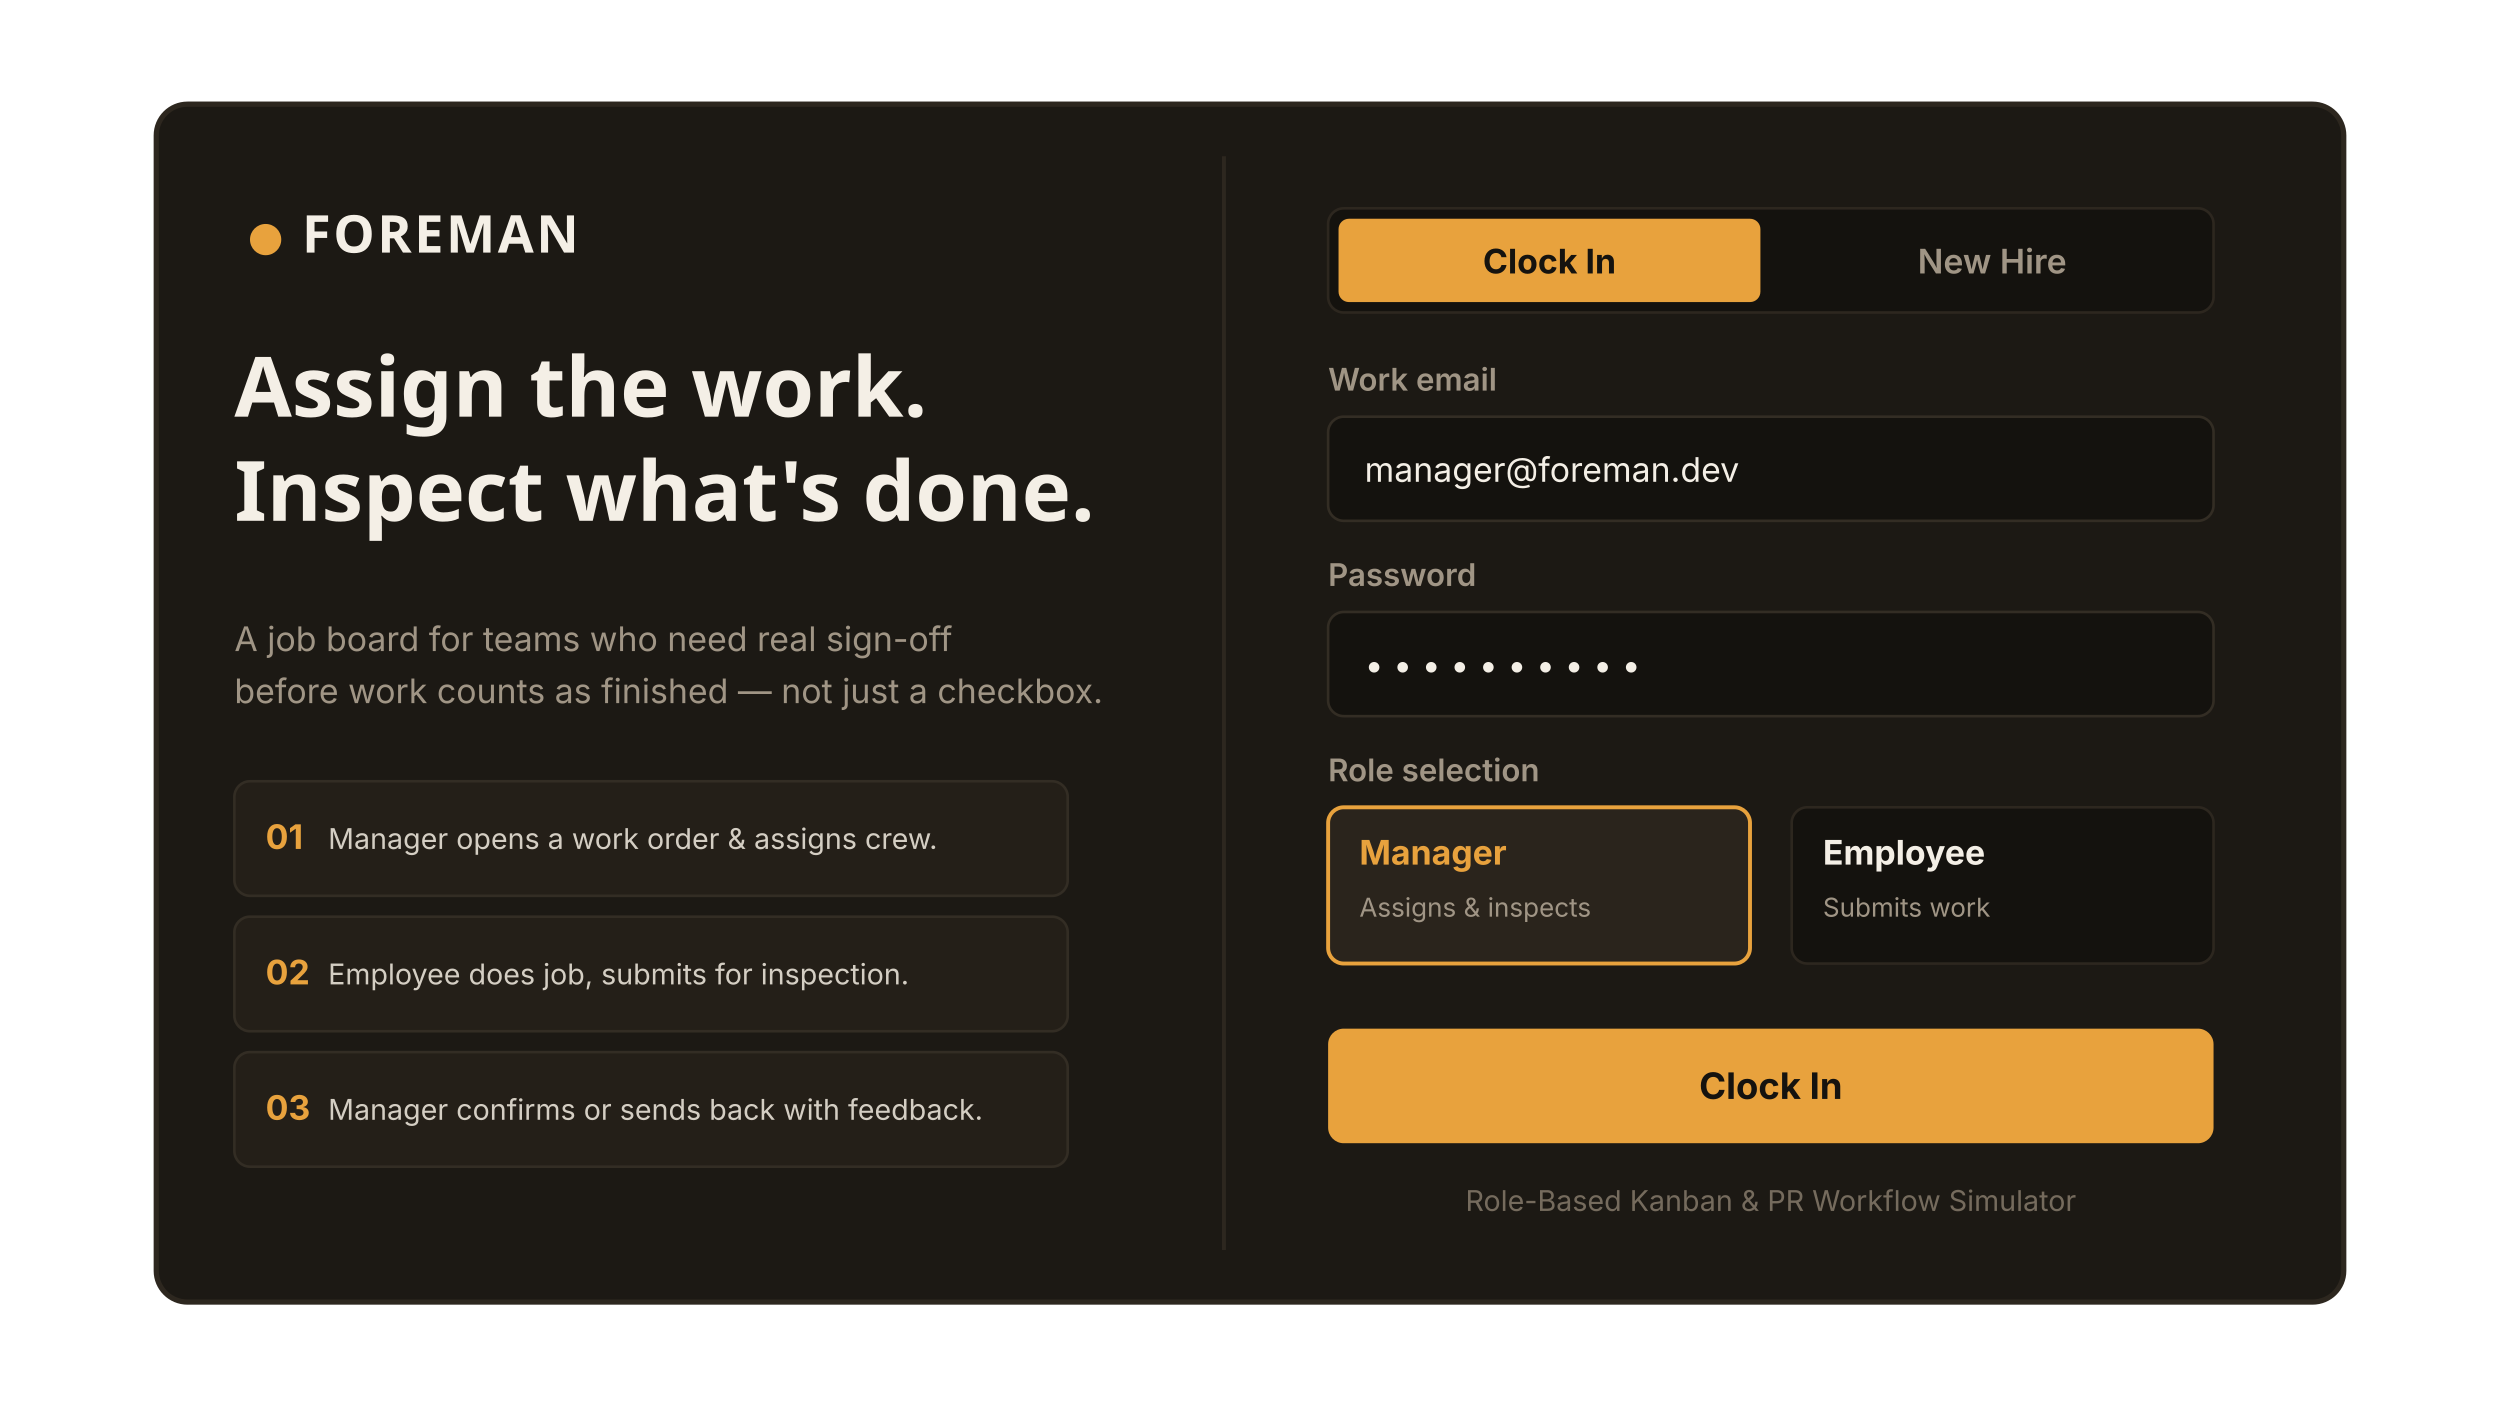
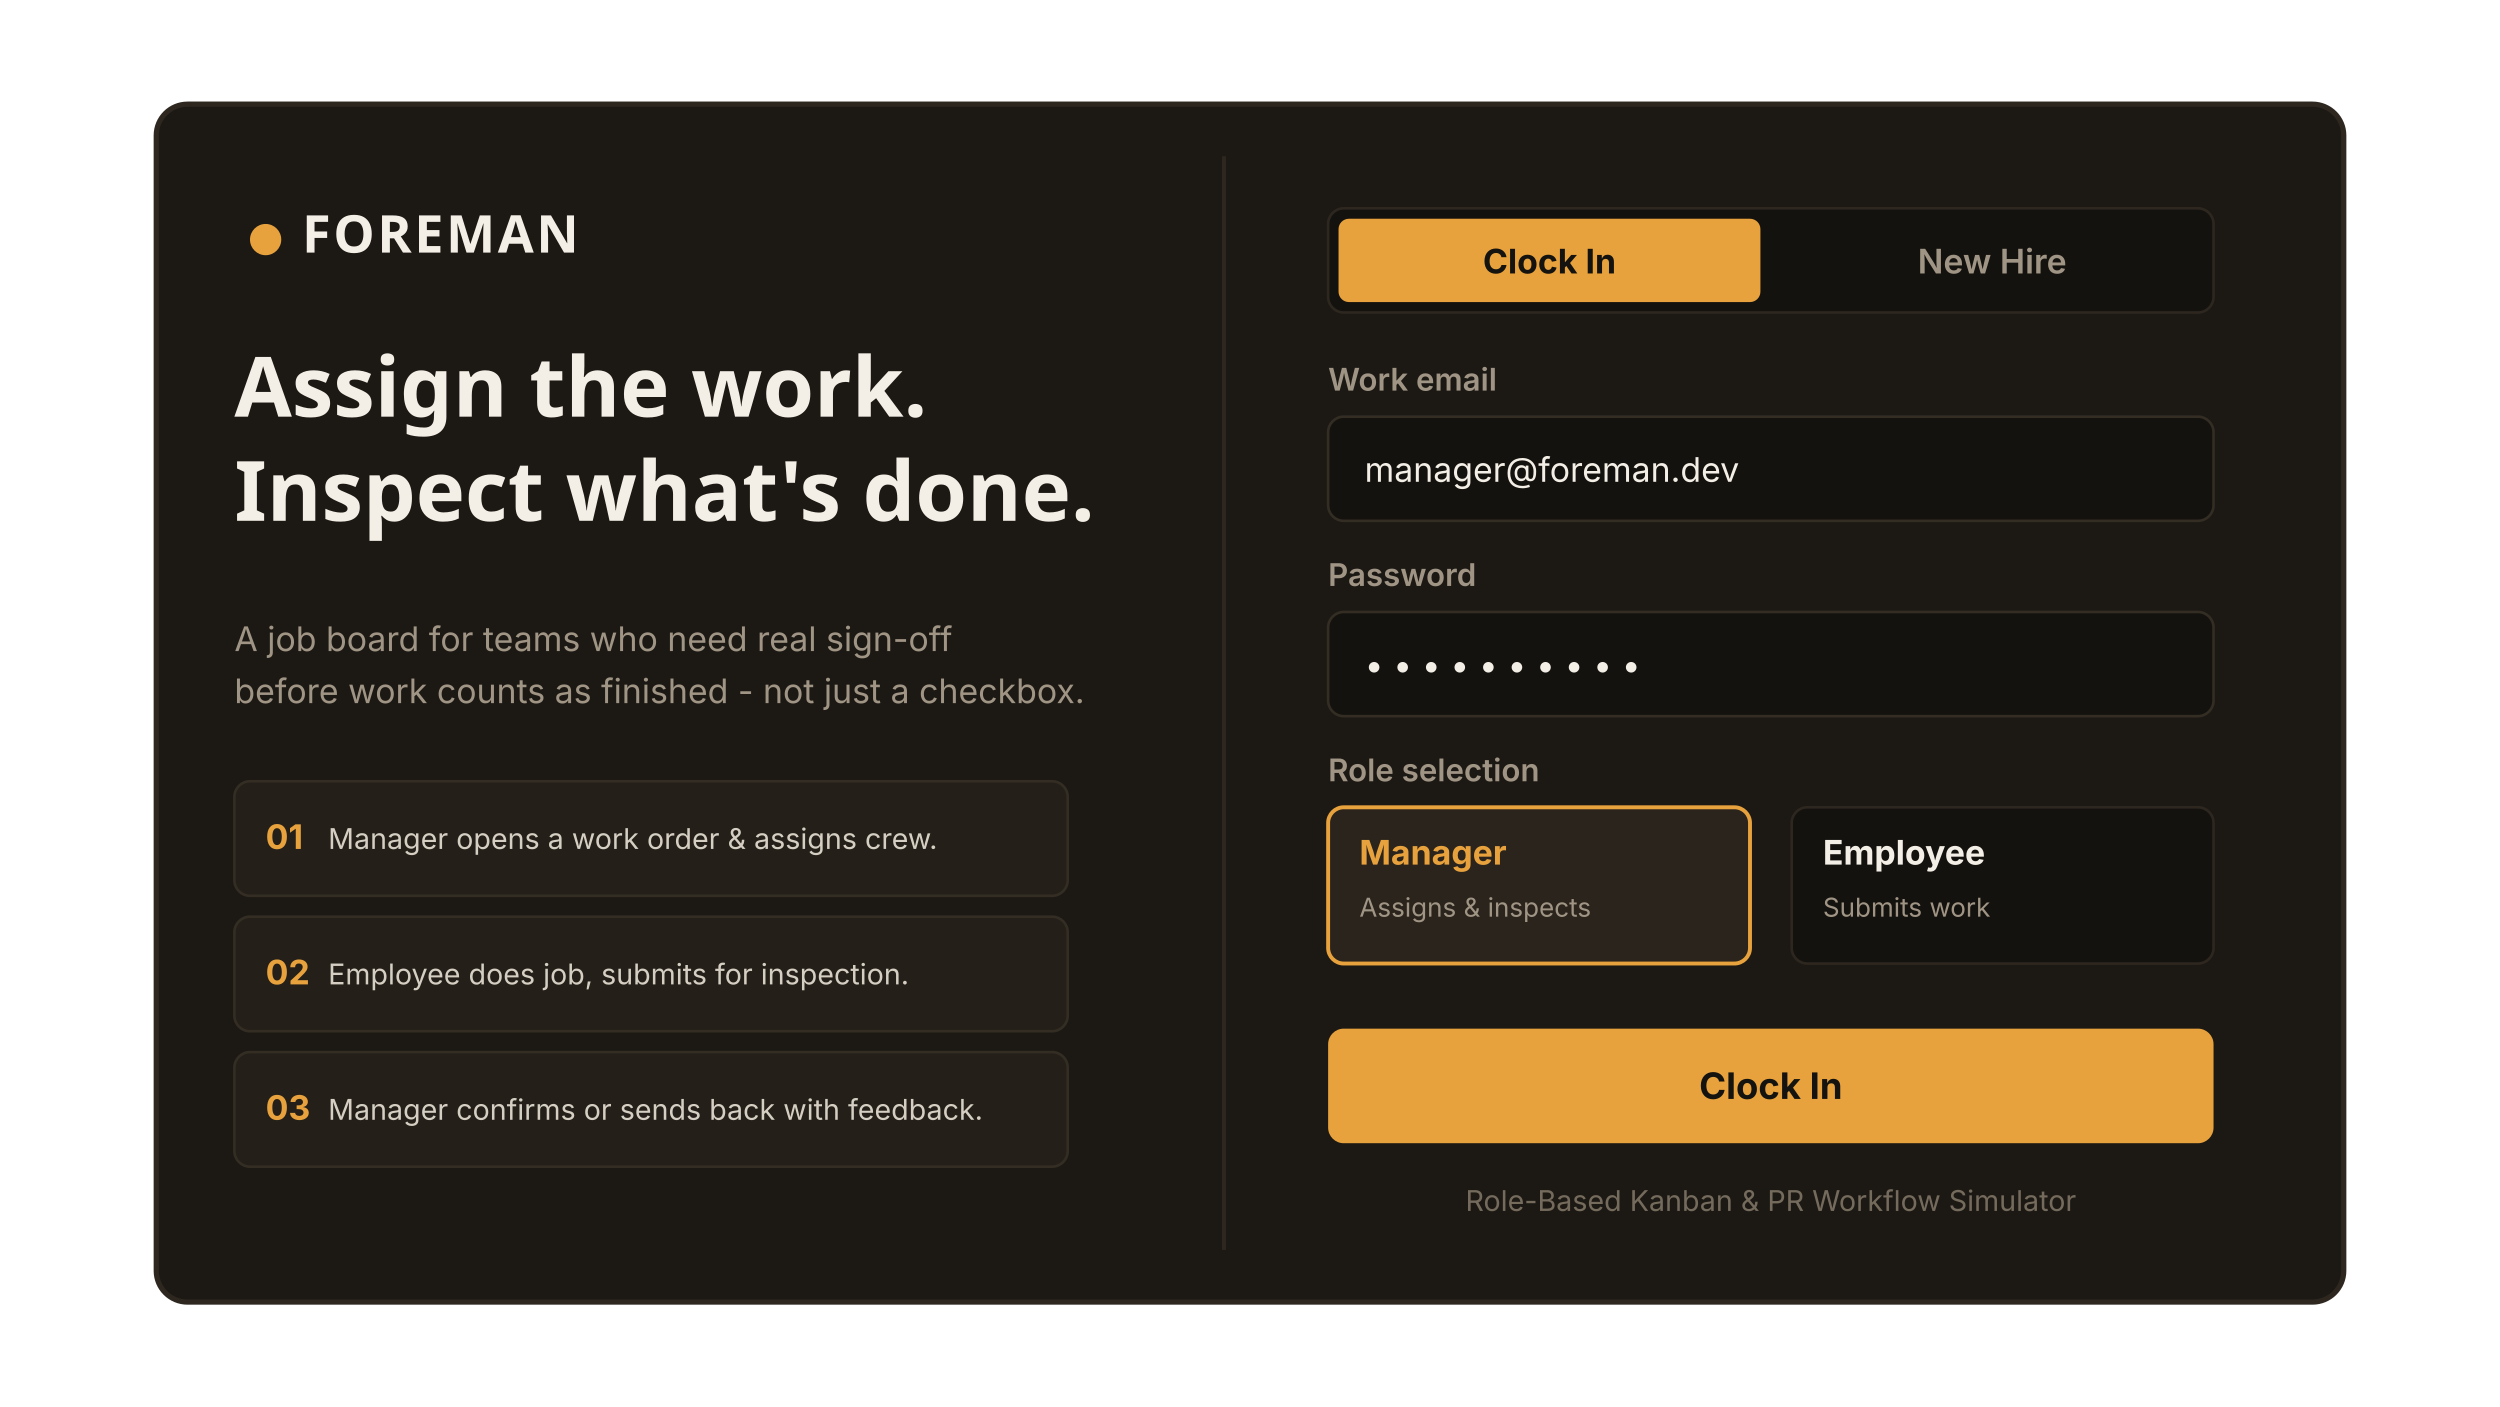
<svg xmlns="http://www.w3.org/2000/svg" viewBox="0 0 960 540" width="100%" height="100%" style="background:#15130F; font-family: 'Inter', system-ui, sans-serif;">
  <rect x="60" y="40" width="840" height="460" rx="12" fill="#1C1914" stroke="#2D271F" stroke-width="2" />
  <g transform="translate(90, 80)">
    <circle cx="12" cy="12" r="6" fill="#E8A23D" />
    <text x="26" y="17" fill="#F4EFE6" font-family="'Oswald', sans-serif" font-size="20" font-weight="700" letter-spacing="1">FOREMAN</text>
    <text x="0" y="80" fill="#F4EFE6" font-family="'Oswald', sans-serif" font-size="32" font-weight="700" line-height="1.2">
      <tspan x="0" dy="0">Assign the work.</tspan>
      <tspan x="0" dy="40">Inspect what's done.</tspan>
    </text>
    <text x="0" y="170" fill="#A09585" font-size="13" width="340">
      <tspan x="0" dy="0">A job board for teams who need real sign-off</tspan>
-       <tspan x="0" dy="20">before work counts as finished — not just a checkbox.</tspan>
+       <tspan x="0" dy="20">before work counts as finished - not just a checkbox.</tspan>
    </text>
    <g transform="translate(0, 220)">
      <rect x="0" y="0" width="320" height="44" rx="6" fill="#241F18" stroke="#332D24" />
      <text x="12" y="26" fill="#E8A23D" font-weight="700" font-size="13">01</text>
      <text x="36" y="26" fill="#D4CEC3" font-size="11">Manager opens a work order &amp; assigns crew.</text>
      <rect x="0" y="52" width="320" height="44" rx="6" fill="#241F18" stroke="#332D24" />
      <text x="12" y="78" fill="#E8A23D" font-weight="700" font-size="13">02</text>
      <text x="36" y="78" fill="#D4CEC3" font-size="11">Employee does job, submits for inspection.</text>
      <rect x="0" y="104" width="320" height="44" rx="6" fill="#241F18" stroke="#332D24" />
      <text x="12" y="130" fill="#E8A23D" font-weight="700" font-size="13">03</text>
      <text x="36" y="130" fill="#D4CEC3" font-size="11">Manager confirms or sends back with feedback.</text>
    </g>
  </g>
  <line x1="470" y1="60" x2="470" y2="480" stroke="#2D271F" stroke-width="1.5" />
  <g transform="translate(510, 80)">
    <rect x="0" y="0" width="340" height="40" rx="6" fill="#14120E" stroke="#2D271F" />
    <rect x="4" y="4" width="162" height="32" rx="4" fill="#E8A23D" />
    <text x="85" y="25" fill="#15130F" font-weight="700" font-size="13" text-anchor="middle">Clock In</text>
    <text x="255" y="25" fill="#A09585" font-weight="600" font-size="13" text-anchor="middle">New Hire</text>
    <text x="0" y="70" fill="#A09585" font-size="12" font-weight="600">Work email</text>
    <rect x="0" y="80" width="340" height="40" rx="6" fill="#14120E" stroke="#332D24" />
    <text x="14" y="105" fill="#F4EFE6" font-size="13">manager@foreman.dev</text>
    <text x="0" y="145" fill="#A09585" font-size="12" font-weight="600">Password</text>
    <rect x="0" y="155" width="340" height="40" rx="6" fill="#14120E" stroke="#332D24" />
    <text x="14" y="180" fill="#F4EFE6" font-size="13">• • • • • • • • • •</text>
    <text x="0" y="220" fill="#A09585" font-size="12" font-weight="600">Role selection</text>
    <rect x="0" y="230" width="162" height="60" rx="6" fill="#2A241C" stroke="#E8A23D" stroke-width="1.5" />
    <text x="12" y="252" fill="#E8A23D" font-weight="700" font-size="13">Manager</text>
    <text x="12" y="272" fill="#A09585" font-size="10">Assigns &amp; inspects</text>
    <rect x="178" y="230" width="162" height="60" rx="6" fill="#14120E" stroke="#2D271F" />
    <text x="190" y="252" fill="#F4EFE6" font-weight="700" font-size="13">Employee</text>
    <text x="190" y="272" fill="#A09585" font-size="10">Submits work</text>
    <rect x="0" y="315" width="340" height="44" rx="6" fill="#E8A23D" />
    <text x="170" y="342" fill="#15130F" font-weight="700" font-size="14" text-anchor="middle">Clock In</text>
    <text x="170" y="385" fill="#756B5D" font-size="11" text-anchor="middle">Role-Based Kanban &amp; PR Workflow Simulator</text>
  </g>
</svg>
